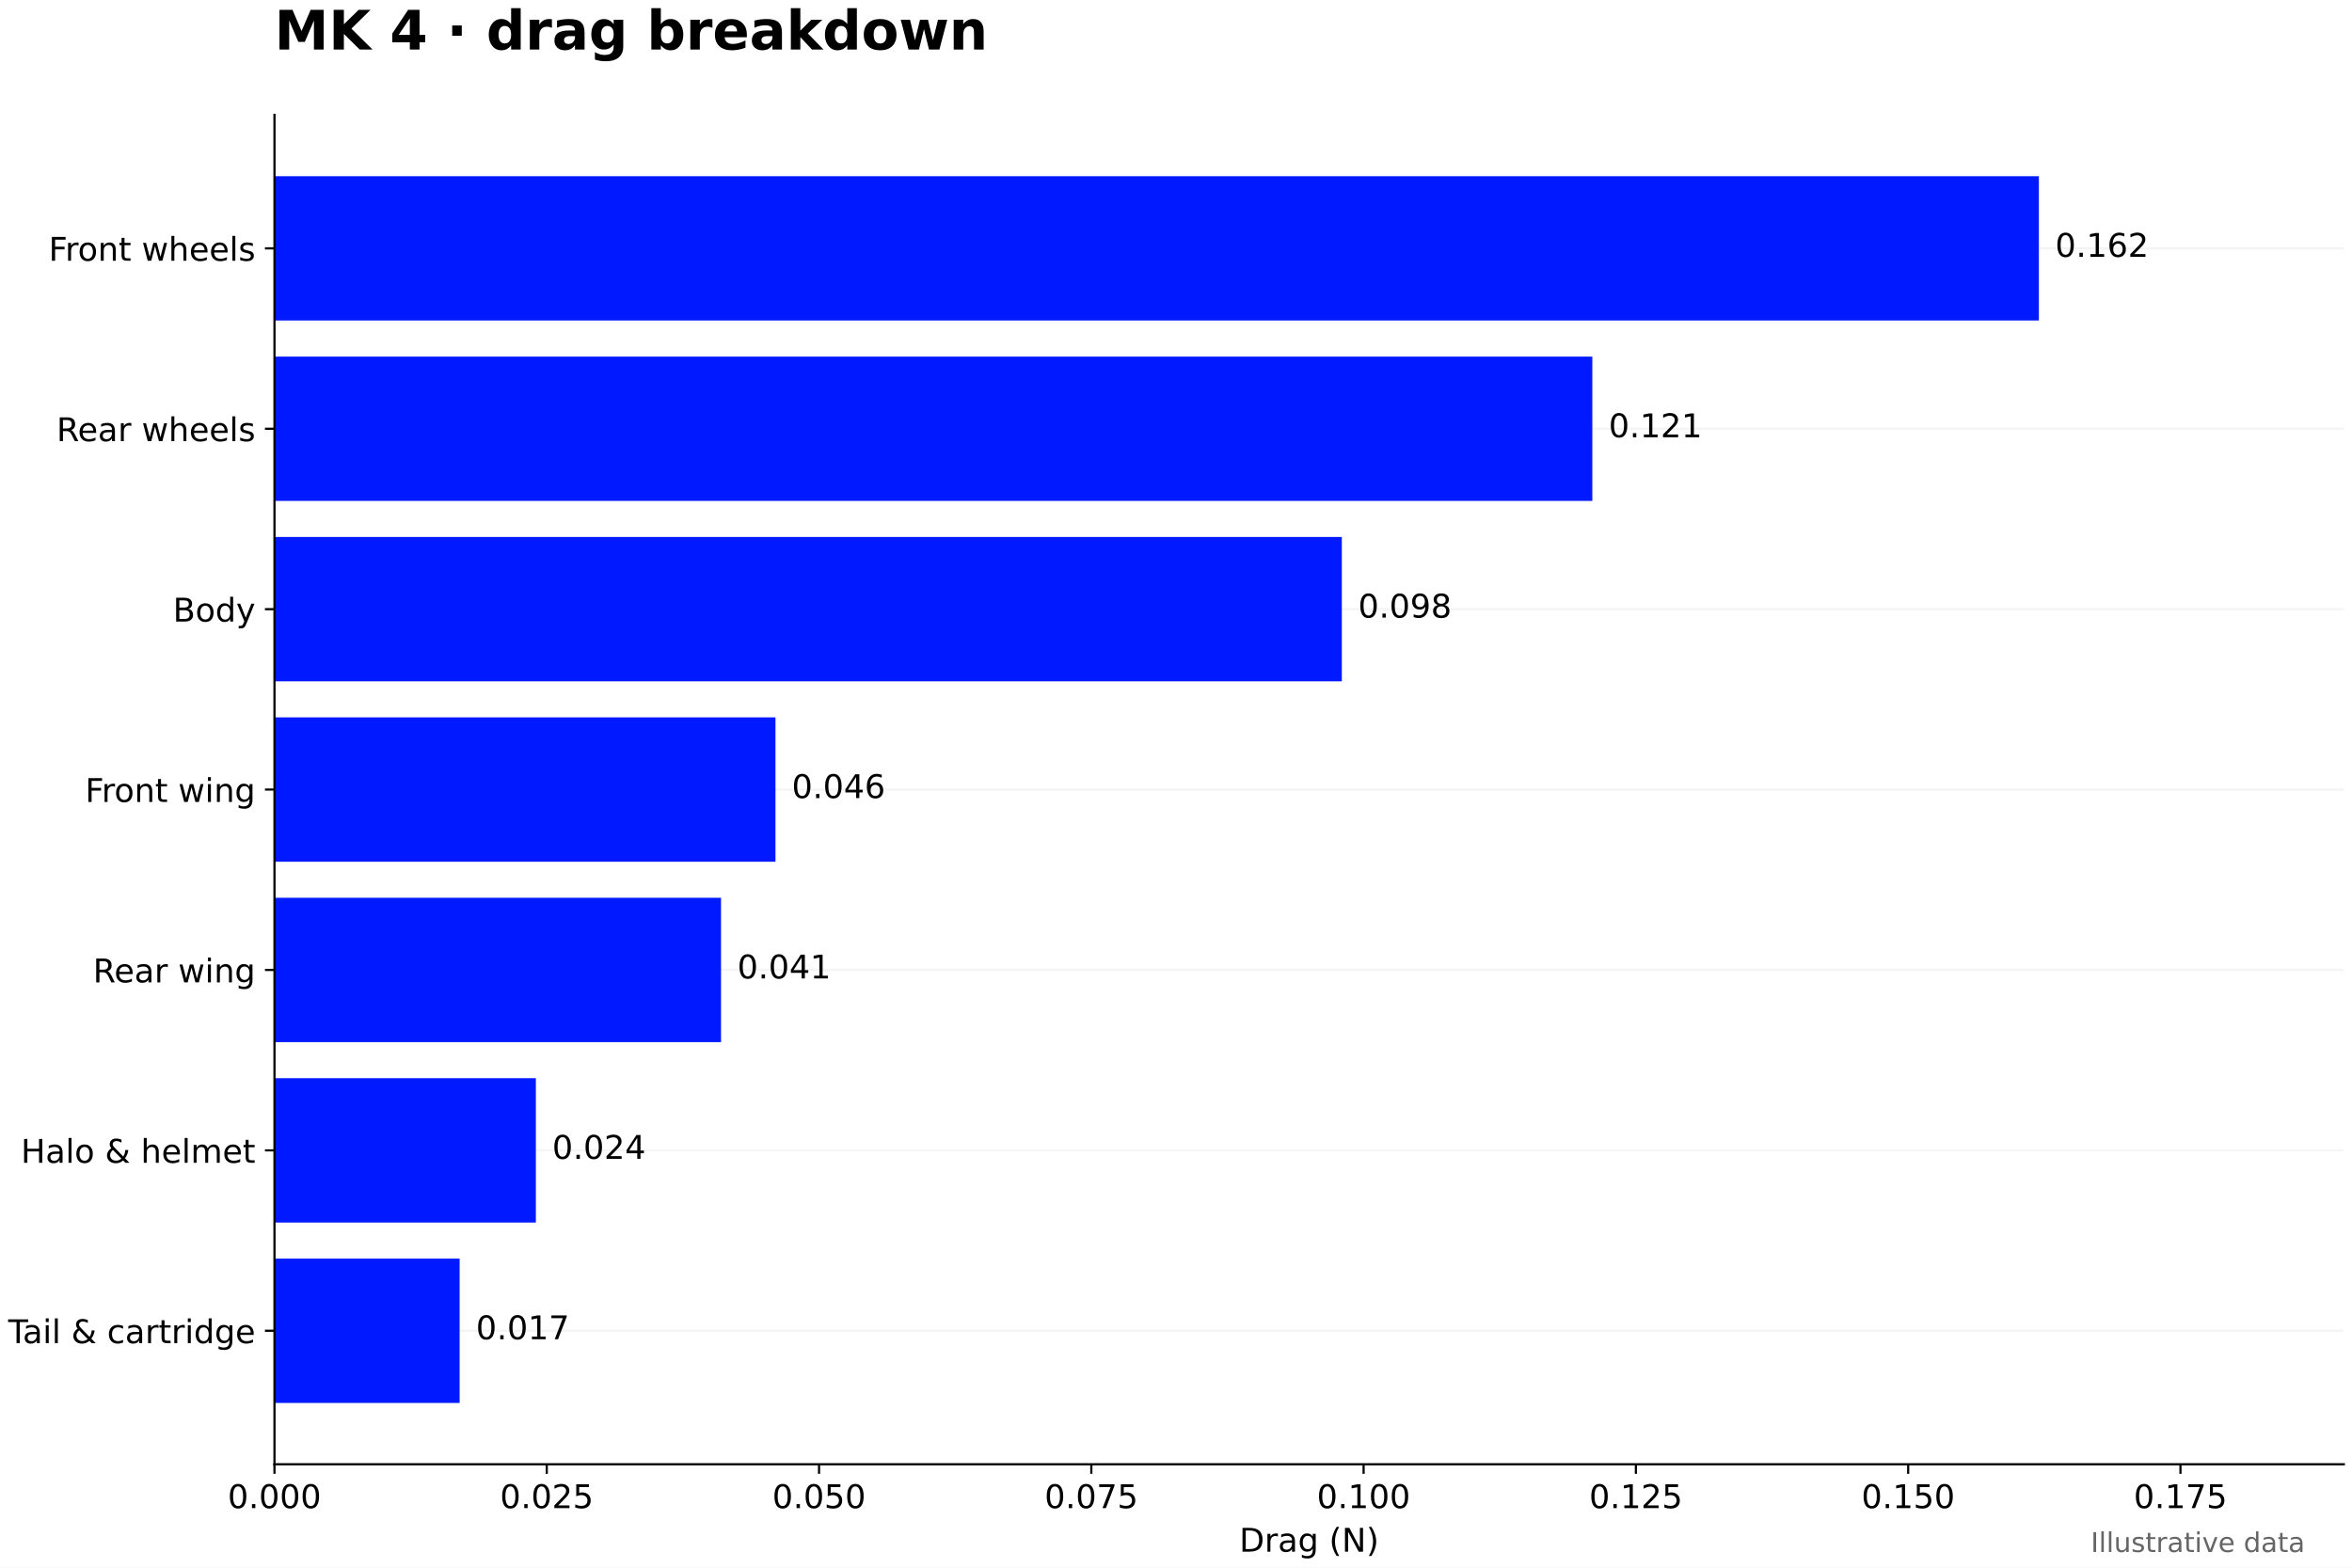
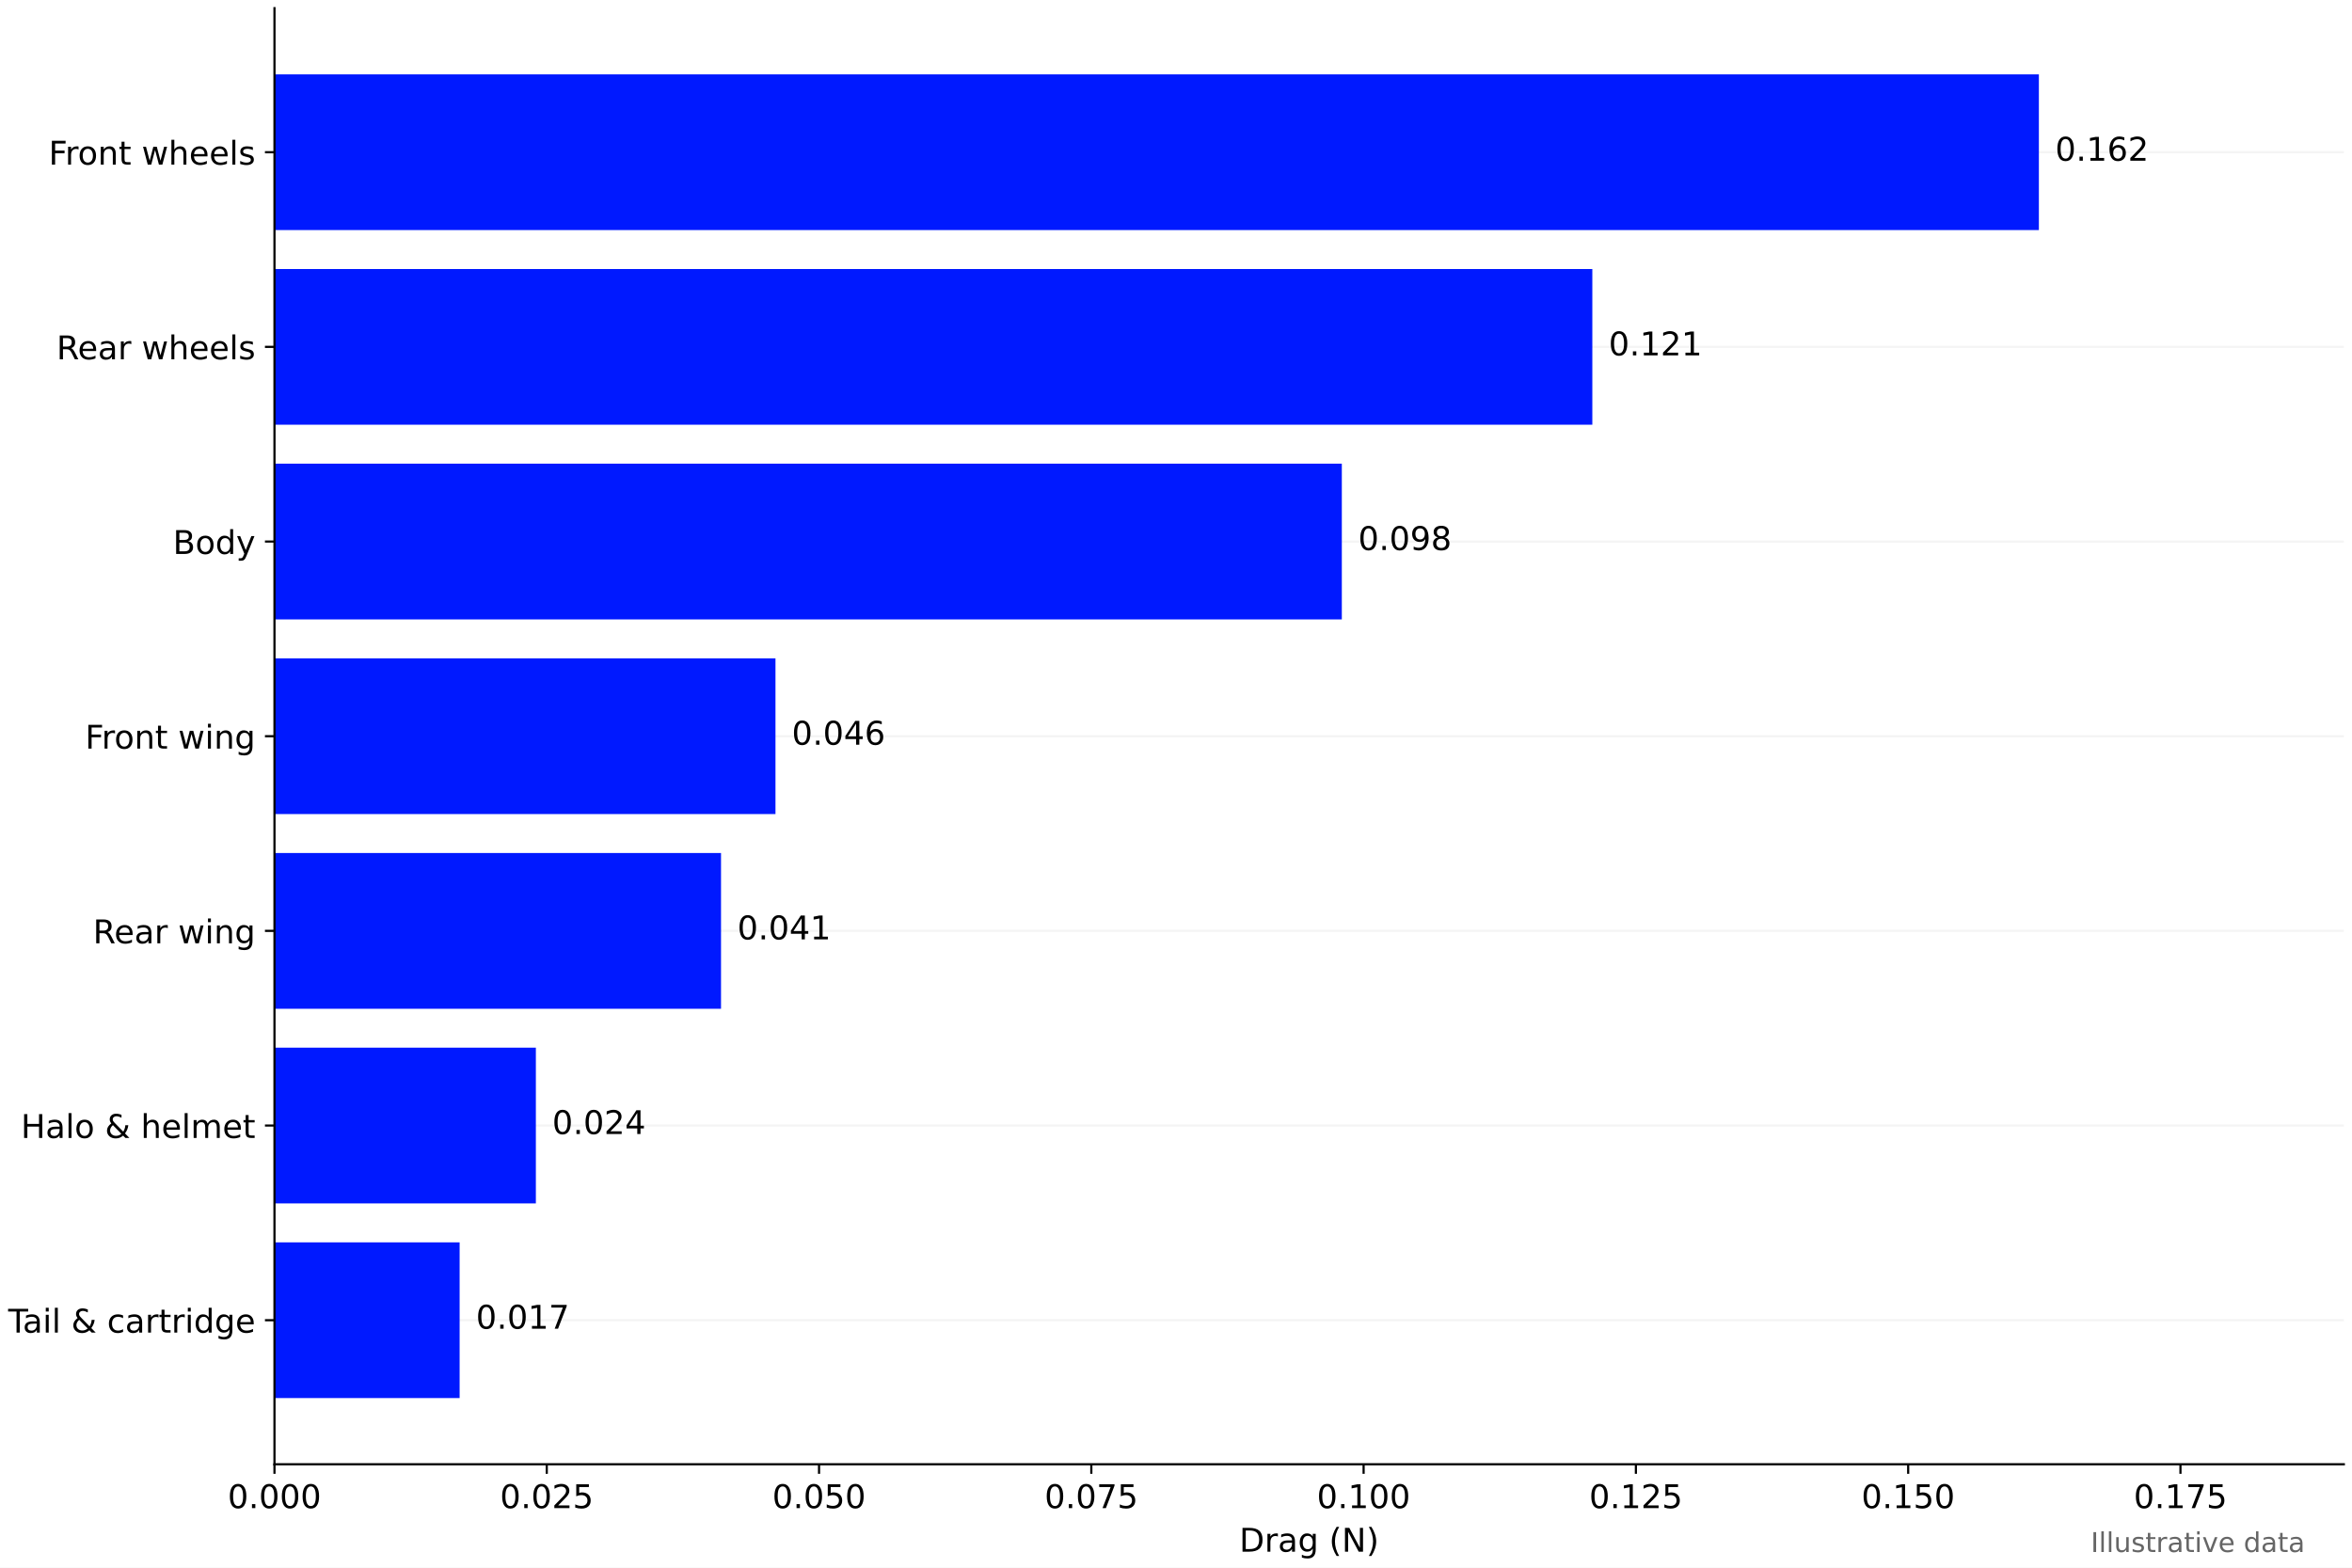
<svg xmlns="http://www.w3.org/2000/svg" xmlns:xlink="http://www.w3.org/1999/xlink" width="864pt" height="576pt" viewBox="0 0 864 576" version="1.1">
  <defs>
    <style type="text/css">*{stroke-linejoin: round; stroke-linecap: butt}</style>
  </defs>
  <g id="figure_1">
    <g id="patch_1">
-       <path d="M 0 576  L 864 576  L 864 0  L 0 0  z " style="fill: #ffffff" />
+       <path d="M 0 576 L 864 576 L 864 0 L 0 0 z " style="fill: #ffffff" />
    </g>
    <g id="axes_1">
      <g id="patch_2">
-         <path d="M 100.827 538  L 861 538  L 861 42.197  L 100.827 42.197  z " style="fill: #ffffff" />
+         <path d="M 100.827 538 L 861 538 L 861 3 L 100.827 3 z " style="fill: #ffffff" />
      </g>
      <g id="matplotlib.axis_1">
        <g id="xtick_1">
          <g id="line2d_1">
            <defs>
-               <path id="m7964812dd7" d="M 0 0  L 0 3.5  " style="stroke: #000000; stroke-width: 0.8" />
+               <path id="m7ea839cc3c" d="M 0 0 L 0 3.5 " style="stroke: #000000; stroke-width: 0.8" />
            </defs>
            <g>
-               <use xlink:href="#m7964812dd7" x="100.827" y="538" style="stroke: #000000; stroke-width: 0.8" />
+               <use xlink:href="#m7ea839cc3c" x="100.827" y="538" style="stroke: #000000; stroke-width: 0.8" />
            </g>
          </g>
          <g id="text_1">
            <text style="font-size: 12px; font-family: 'DejaVu Sans'; text-anchor: middle" x="100.827" y="554.117" transform="rotate(-0 100.8271 554.1169)">0.000</text>
          </g>
        </g>
        <g id="xtick_2">
          <g id="line2d_2">
            <g>
-               <use xlink:href="#m7964812dd7" x="200.85" y="538" style="stroke: #000000; stroke-width: 0.8" />
+               <use xlink:href="#m7ea839cc3c" x="200.85" y="538" style="stroke: #000000; stroke-width: 0.8" />
            </g>
          </g>
          <g id="text_2">
            <text style="font-size: 12px; font-family: 'DejaVu Sans'; text-anchor: middle" x="200.85" y="554.117" transform="rotate(-0 200.8498 554.1169)">0.025</text>
          </g>
        </g>
        <g id="xtick_3">
          <g id="line2d_3">
            <g>
-               <use xlink:href="#m7964812dd7" x="300.873" y="538" style="stroke: #000000; stroke-width: 0.8" />
+               <use xlink:href="#m7ea839cc3c" x="300.873" y="538" style="stroke: #000000; stroke-width: 0.8" />
            </g>
          </g>
          <g id="text_3">
            <text style="font-size: 12px; font-family: 'DejaVu Sans'; text-anchor: middle" x="300.873" y="554.117" transform="rotate(-0 300.8725 554.1169)">0.050</text>
          </g>
        </g>
        <g id="xtick_4">
          <g id="line2d_4">
            <g>
-               <use xlink:href="#m7964812dd7" x="400.895" y="538" style="stroke: #000000; stroke-width: 0.8" />
+               <use xlink:href="#m7ea839cc3c" x="400.895" y="538" style="stroke: #000000; stroke-width: 0.8" />
            </g>
          </g>
          <g id="text_4">
            <text style="font-size: 12px; font-family: 'DejaVu Sans'; text-anchor: middle" x="400.895" y="554.117" transform="rotate(-0 400.8953 554.1169)">0.075</text>
          </g>
        </g>
        <g id="xtick_5">
          <g id="line2d_5">
            <g>
-               <use xlink:href="#m7964812dd7" x="500.918" y="538" style="stroke: #000000; stroke-width: 0.8" />
+               <use xlink:href="#m7ea839cc3c" x="500.918" y="538" style="stroke: #000000; stroke-width: 0.8" />
            </g>
          </g>
          <g id="text_5">
            <text style="font-size: 12px; font-family: 'DejaVu Sans'; text-anchor: middle" x="500.918" y="554.117" transform="rotate(-0 500.918 554.1169)">0.100</text>
          </g>
        </g>
        <g id="xtick_6">
          <g id="line2d_6">
            <g>
-               <use xlink:href="#m7964812dd7" x="600.941" y="538" style="stroke: #000000; stroke-width: 0.8" />
+               <use xlink:href="#m7ea839cc3c" x="600.941" y="538" style="stroke: #000000; stroke-width: 0.8" />
            </g>
          </g>
          <g id="text_6">
            <text style="font-size: 12px; font-family: 'DejaVu Sans'; text-anchor: middle" x="600.941" y="554.117" transform="rotate(-0 600.9407 554.1169)">0.125</text>
          </g>
        </g>
        <g id="xtick_7">
          <g id="line2d_7">
            <g>
-               <use xlink:href="#m7964812dd7" x="700.963" y="538" style="stroke: #000000; stroke-width: 0.8" />
+               <use xlink:href="#m7ea839cc3c" x="700.963" y="538" style="stroke: #000000; stroke-width: 0.8" />
            </g>
          </g>
          <g id="text_7">
            <text style="font-size: 12px; font-family: 'DejaVu Sans'; text-anchor: middle" x="700.963" y="554.117" transform="rotate(-0 700.9634 554.1169)">0.150</text>
          </g>
        </g>
        <g id="xtick_8">
          <g id="line2d_8">
            <g>
-               <use xlink:href="#m7964812dd7" x="800.986" y="538" style="stroke: #000000; stroke-width: 0.8" />
+               <use xlink:href="#m7ea839cc3c" x="800.986" y="538" style="stroke: #000000; stroke-width: 0.8" />
            </g>
          </g>
          <g id="text_8">
            <text style="font-size: 12px; font-family: 'DejaVu Sans'; text-anchor: middle" x="800.986" y="554.117" transform="rotate(-0 800.9861 554.1169)">0.175</text>
          </g>
        </g>
        <g id="text_9">
          <text style="font-size: 12px; font-family: 'DejaVu Sans'; text-anchor: middle" x="480.913" y="570.117" transform="rotate(-0 480.9134 570.1169)">Drag (N)</text>
        </g>
      </g>
      <g id="matplotlib.axis_2">
        <g id="ytick_1">
          <g id="line2d_9">
-             <path d="M 100.827 91.247  L 861 91.247  " clip-path="url(#p62584bbd91)" style="fill: none; stroke: #b0b0b0; stroke-opacity: 0.13; stroke-width: 0.8; stroke-linecap: square" />
+             <path d="M 100.827 55.928 L 861 55.928 " clip-path="url(#p87239e02c9)" style="fill: none; stroke: #b0b0b0; stroke-opacity: 0.13; stroke-width: 0.8; stroke-linecap: square" />
          </g>
          <g id="line2d_10">
            <defs>
-               <path id="m36ace808cd" d="M 0 0  L -3.5 0  " style="stroke: #000000; stroke-width: 0.8" />
+               <path id="m5afc3dde62" d="M 0 0 L -3.5 0 " style="stroke: #000000; stroke-width: 0.8" />
            </defs>
            <g>
-               <use xlink:href="#m36ace808cd" x="100.827" y="91.247" style="stroke: #000000; stroke-width: 0.8" />
+               <use xlink:href="#m5afc3dde62" x="100.827" y="55.928" style="stroke: #000000; stroke-width: 0.8" />
            </g>
          </g>
          <g id="text_10">
-             <text style="font-size: 12px; font-family: 'DejaVu Sans'; text-anchor: end" x="93.827" y="95.806" transform="rotate(-0 93.82712 95.80617)">Front wheels</text>
+             <text style="font-size: 12px; font-family: 'DejaVu Sans'; text-anchor: end" x="93.827" y="60.487" transform="rotate(-0 93.82712 60.48706)">Front wheels</text>
          </g>
        </g>
        <g id="ytick_2">
          <g id="line2d_11">
-             <path d="M 100.827 157.531  L 861 157.531  " clip-path="url(#p62584bbd91)" style="fill: none; stroke: #b0b0b0; stroke-opacity: 0.13; stroke-width: 0.8; stroke-linecap: square" />
+             <path d="M 100.827 127.452 L 861 127.452 " clip-path="url(#p87239e02c9)" style="fill: none; stroke: #b0b0b0; stroke-opacity: 0.13; stroke-width: 0.8; stroke-linecap: square" />
          </g>
          <g id="line2d_12">
            <g>
-               <use xlink:href="#m36ace808cd" x="100.827" y="157.531" style="stroke: #000000; stroke-width: 0.8" />
+               <use xlink:href="#m5afc3dde62" x="100.827" y="127.452" style="stroke: #000000; stroke-width: 0.8" />
            </g>
          </g>
          <g id="text_11">
-             <text style="font-size: 12px; font-family: 'DejaVu Sans'; text-anchor: end" x="93.827" y="162.09" transform="rotate(-0 93.82712 162.0899)">Rear wheels</text>
+             <text style="font-size: 12px; font-family: 'DejaVu Sans'; text-anchor: end" x="93.827" y="132.011" transform="rotate(-0 93.82712 132.0111)">Rear wheels</text>
          </g>
        </g>
        <g id="ytick_3">
          <g id="line2d_13">
-             <path d="M 100.827 223.815  L 861 223.815  " clip-path="url(#p62584bbd91)" style="fill: none; stroke: #b0b0b0; stroke-opacity: 0.13; stroke-width: 0.8; stroke-linecap: square" />
+             <path d="M 100.827 198.976 L 861 198.976 " clip-path="url(#p87239e02c9)" style="fill: none; stroke: #b0b0b0; stroke-opacity: 0.13; stroke-width: 0.8; stroke-linecap: square" />
          </g>
          <g id="line2d_14">
            <g>
-               <use xlink:href="#m36ace808cd" x="100.827" y="223.815" style="stroke: #000000; stroke-width: 0.8" />
+               <use xlink:href="#m5afc3dde62" x="100.827" y="198.976" style="stroke: #000000; stroke-width: 0.8" />
            </g>
          </g>
          <g id="text_12">
-             <text style="font-size: 12px; font-family: 'DejaVu Sans'; text-anchor: end" x="93.827" y="228.374" transform="rotate(-0 93.82712 228.3737)">Body</text>
+             <text style="font-size: 12px; font-family: 'DejaVu Sans'; text-anchor: end" x="93.827" y="203.535" transform="rotate(-0 93.82712 203.5351)">Body</text>
          </g>
        </g>
        <g id="ytick_4">
          <g id="line2d_15">
-             <path d="M 100.827 290.098  L 861 290.098  " clip-path="url(#p62584bbd91)" style="fill: none; stroke: #b0b0b0; stroke-opacity: 0.13; stroke-width: 0.8; stroke-linecap: square" />
+             <path d="M 100.827 270.5 L 861 270.5 " clip-path="url(#p87239e02c9)" style="fill: none; stroke: #b0b0b0; stroke-opacity: 0.13; stroke-width: 0.8; stroke-linecap: square" />
          </g>
          <g id="line2d_16">
            <g>
-               <use xlink:href="#m36ace808cd" x="100.827" y="290.098" style="stroke: #000000; stroke-width: 0.8" />
+               <use xlink:href="#m5afc3dde62" x="100.827" y="270.5" style="stroke: #000000; stroke-width: 0.8" />
            </g>
          </g>
          <g id="text_13">
-             <text style="font-size: 12px; font-family: 'DejaVu Sans'; text-anchor: end" x="93.827" y="294.658" transform="rotate(-0 93.82712 294.6575)">Front wing</text>
+             <text style="font-size: 12px; font-family: 'DejaVu Sans'; text-anchor: end" x="93.827" y="275.059" transform="rotate(-0 93.82712 275.0591)">Front wing</text>
          </g>
        </g>
        <g id="ytick_5">
          <g id="line2d_17">
-             <path d="M 100.827 356.382  L 861 356.382  " clip-path="url(#p62584bbd91)" style="fill: none; stroke: #b0b0b0; stroke-opacity: 0.13; stroke-width: 0.8; stroke-linecap: square" />
+             <path d="M 100.827 342.024 L 861 342.024 " clip-path="url(#p87239e02c9)" style="fill: none; stroke: #b0b0b0; stroke-opacity: 0.13; stroke-width: 0.8; stroke-linecap: square" />
          </g>
          <g id="line2d_18">
            <g>
-               <use xlink:href="#m36ace808cd" x="100.827" y="356.382" style="stroke: #000000; stroke-width: 0.8" />
+               <use xlink:href="#m5afc3dde62" x="100.827" y="342.024" style="stroke: #000000; stroke-width: 0.8" />
            </g>
          </g>
          <g id="text_14">
-             <text style="font-size: 12px; font-family: 'DejaVu Sans'; text-anchor: end" x="93.827" y="360.941" transform="rotate(-0 93.82712 360.9413)">Rear wing</text>
+             <text style="font-size: 12px; font-family: 'DejaVu Sans'; text-anchor: end" x="93.827" y="346.583" transform="rotate(-0 93.82712 346.5831)">Rear wing</text>
          </g>
        </g>
        <g id="ytick_6">
          <g id="line2d_19">
-             <path d="M 100.827 422.666  L 861 422.666  " clip-path="url(#p62584bbd91)" style="fill: none; stroke: #b0b0b0; stroke-opacity: 0.13; stroke-width: 0.8; stroke-linecap: square" />
+             <path d="M 100.827 413.548 L 861 413.548 " clip-path="url(#p87239e02c9)" style="fill: none; stroke: #b0b0b0; stroke-opacity: 0.13; stroke-width: 0.8; stroke-linecap: square" />
          </g>
          <g id="line2d_20">
            <g>
-               <use xlink:href="#m36ace808cd" x="100.827" y="422.666" style="stroke: #000000; stroke-width: 0.8" />
+               <use xlink:href="#m5afc3dde62" x="100.827" y="413.548" style="stroke: #000000; stroke-width: 0.8" />
            </g>
          </g>
          <g id="text_15">
-             <text style="font-size: 12px; font-family: 'DejaVu Sans'; text-anchor: end" x="93.827" y="427.225" transform="rotate(-0 93.82712 427.2251)">Halo &amp; helmet</text>
+             <text style="font-size: 12px; font-family: 'DejaVu Sans'; text-anchor: end" x="93.827" y="418.107" transform="rotate(-0 93.82712 418.1071)">Halo &amp; helmet</text>
          </g>
        </g>
        <g id="ytick_7">
          <g id="line2d_21">
-             <path d="M 100.827 488.95  L 861 488.95  " clip-path="url(#p62584bbd91)" style="fill: none; stroke: #b0b0b0; stroke-opacity: 0.13; stroke-width: 0.8; stroke-linecap: square" />
+             <path d="M 100.827 485.072 L 861 485.072 " clip-path="url(#p87239e02c9)" style="fill: none; stroke: #b0b0b0; stroke-opacity: 0.13; stroke-width: 0.8; stroke-linecap: square" />
          </g>
          <g id="line2d_22">
            <g>
-               <use xlink:href="#m36ace808cd" x="100.827" y="488.95" style="stroke: #000000; stroke-width: 0.8" />
+               <use xlink:href="#m5afc3dde62" x="100.827" y="485.072" style="stroke: #000000; stroke-width: 0.8" />
            </g>
          </g>
          <g id="text_16">
-             <text style="font-size: 12px; font-family: 'DejaVu Sans'; text-anchor: end" x="93.827" y="493.509" transform="rotate(-0 93.82712 493.5088)">Tail &amp; cartridge</text>
+             <text style="font-size: 12px; font-family: 'DejaVu Sans'; text-anchor: end" x="93.827" y="489.631" transform="rotate(-0 93.82712 489.6311)">Tail &amp; cartridge</text>
          </g>
        </g>
      </g>
      <g id="patch_3">
-         <path d="M 100.827 64.734  L 748.974 64.734  L 748.974 117.761  L 100.827 117.761  z " clip-path="url(#p62584bbd91)" style="fill: #0019ff" />
+         <path d="M 100.827 27.318 L 748.974 27.318 L 748.974 84.538 L 100.827 84.538 z " clip-path="url(#p87239e02c9)" style="fill: #0019ff" />
      </g>
      <g id="patch_4">
-         <path d="M 100.827 131.017  L 584.937 131.017  L 584.937 184.044  L 100.827 184.044  z " clip-path="url(#p62584bbd91)" style="fill: #0019ff" />
+         <path d="M 100.827 98.842 L 584.937 98.842 L 584.937 156.062 L 100.827 156.062 z " clip-path="url(#p87239e02c9)" style="fill: #0019ff" />
      </g>
      <g id="patch_5">
-         <path d="M 100.827 197.301  L 492.916 197.301  L 492.916 250.328  L 100.827 250.328  z " clip-path="url(#p62584bbd91)" style="fill: #0019ff" />
+         <path d="M 100.827 170.366 L 492.916 170.366 L 492.916 227.586 L 100.827 227.586 z " clip-path="url(#p87239e02c9)" style="fill: #0019ff" />
      </g>
      <g id="patch_6">
-         <path d="M 100.827 263.585  L 284.869 263.585  L 284.869 316.612  L 100.827 316.612  z " clip-path="url(#p62584bbd91)" style="fill: #0019ff" />
+         <path d="M 100.827 241.89 L 284.869 241.89 L 284.869 299.11 L 100.827 299.11 z " clip-path="url(#p87239e02c9)" style="fill: #0019ff" />
      </g>
      <g id="patch_7">
-         <path d="M 100.827 329.869  L 264.864 329.869  L 264.864 382.896  L 100.827 382.896  z " clip-path="url(#p62584bbd91)" style="fill: #0019ff" />
+         <path d="M 100.827 313.414 L 264.864 313.414 L 264.864 370.634 L 100.827 370.634 z " clip-path="url(#p87239e02c9)" style="fill: #0019ff" />
      </g>
      <g id="patch_8">
-         <path d="M 100.827 396.152  L 196.849 396.152  L 196.849 449.18  L 100.827 449.18  z " clip-path="url(#p62584bbd91)" style="fill: #0019ff" />
+         <path d="M 100.827 384.938 L 196.849 384.938 L 196.849 442.158 L 100.827 442.158 z " clip-path="url(#p87239e02c9)" style="fill: #0019ff" />
      </g>
      <g id="patch_9">
-         <path d="M 100.827 462.436  L 168.843 462.436  L 168.843 515.463  L 100.827 515.463  z " clip-path="url(#p62584bbd91)" style="fill: #0019ff" />
+         <path d="M 100.827 456.462 L 168.843 456.462 L 168.843 513.682 L 100.827 513.682 z " clip-path="url(#p87239e02c9)" style="fill: #0019ff" />
      </g>
      <g id="patch_10">
-         <path d="M 100.827 538  L 100.827 42.197  " style="fill: none; stroke: #000000; stroke-width: 0.8; stroke-linejoin: miter; stroke-linecap: square" />
+         <path d="M 100.827 538 L 100.827 3 " style="fill: none; stroke: #000000; stroke-width: 0.8; stroke-linejoin: miter; stroke-linecap: square" />
      </g>
      <g id="patch_11">
-         <path d="M 100.827 538  L 861 538  " style="fill: none; stroke: #000000; stroke-width: 0.8; stroke-linejoin: miter; stroke-linecap: square" />
+         <path d="M 100.827 538 L 861 538 " style="fill: none; stroke: #000000; stroke-width: 0.8; stroke-linejoin: miter; stroke-linecap: square" />
      </g>
      <g id="text_17">
-         <text style="font-size: 12px; font-family: 'DejaVu Sans'; text-anchor: start" x="754.974" y="94.364" transform="rotate(-0 754.9743 94.3643)">0.162</text>
+         <text style="font-size: 12px; font-family: 'DejaVu Sans'; text-anchor: start" x="754.974" y="59.045" transform="rotate(-0 754.9743 59.04519)">0.162</text>
      </g>
      <g id="text_18">
-         <text style="font-size: 12px; font-family: 'DejaVu Sans'; text-anchor: start" x="590.937" y="160.648" transform="rotate(-0 590.9371 160.6481)">0.121</text>
+         <text style="font-size: 12px; font-family: 'DejaVu Sans'; text-anchor: start" x="590.937" y="130.569" transform="rotate(-0 590.9371 130.5692)">0.121</text>
      </g>
      <g id="text_19">
-         <text style="font-size: 12px; font-family: 'DejaVu Sans'; text-anchor: start" x="498.916" y="226.932" transform="rotate(-0 498.9162 226.9318)">0.098</text>
+         <text style="font-size: 12px; font-family: 'DejaVu Sans'; text-anchor: start" x="498.916" y="202.093" transform="rotate(-0 498.9162 202.0932)">0.098</text>
      </g>
      <g id="text_20">
-         <text style="font-size: 12px; font-family: 'DejaVu Sans'; text-anchor: start" x="290.869" y="293.216" transform="rotate(-0 290.8689 293.2156)">0.046</text>
+         <text style="font-size: 12px; font-family: 'DejaVu Sans'; text-anchor: start" x="290.869" y="273.617" transform="rotate(-0 290.8689 273.6172)">0.046</text>
      </g>
      <g id="text_21">
-         <text style="font-size: 12px; font-family: 'DejaVu Sans'; text-anchor: start" x="270.864" y="359.499" transform="rotate(-0 270.8644 359.4994)">0.041</text>
+         <text style="font-size: 12px; font-family: 'DejaVu Sans'; text-anchor: start" x="270.864" y="345.141" transform="rotate(-0 270.8644 345.1412)">0.041</text>
      </g>
      <g id="text_22">
-         <text style="font-size: 12px; font-family: 'DejaVu Sans'; text-anchor: start" x="202.849" y="425.783" transform="rotate(-0 202.8489 425.7832)">0.024</text>
+         <text style="font-size: 12px; font-family: 'DejaVu Sans'; text-anchor: start" x="202.849" y="416.665" transform="rotate(-0 202.8489 416.6652)">0.024</text>
      </g>
      <g id="text_23">
-         <text style="font-size: 12px; font-family: 'DejaVu Sans'; text-anchor: start" x="174.843" y="492.067" transform="rotate(-0 174.8426 492.067)">0.017</text>
-       </g>
-       <g id="text_24">
-         <text style="font-weight: 700; font-size: 20px; font-family: 'DejaVu Sans'; text-anchor: start" x="100.827" y="18.197" transform="rotate(-0 100.8271 18.19712)">MK 4 · drag breakdown</text>
+         <text style="font-size: 12px; font-family: 'DejaVu Sans'; text-anchor: start" x="174.843" y="488.189" transform="rotate(-0 174.8426 488.1892)">0.017</text>
      </g>
    </g>
-     <g id="text_25">
+     <g id="text_24">
      <text style="font-size: 10px; font-family: 'DejaVu Sans'; text-anchor: end; fill: #666666" x="846.72" y="570.24" transform="rotate(-0 846.72 570.24)">Illustrative data</text>
    </g>
  </g>
  <defs>
-     <clipPath id="p62584bbd91">
-       <rect x="100.827" y="42.197" width="760.173" height="495.803" />
+     <clipPath id="p87239e02c9">
+       <rect x="100.827" y="3" width="760.173" height="535" />
    </clipPath>
  </defs>
</svg>
